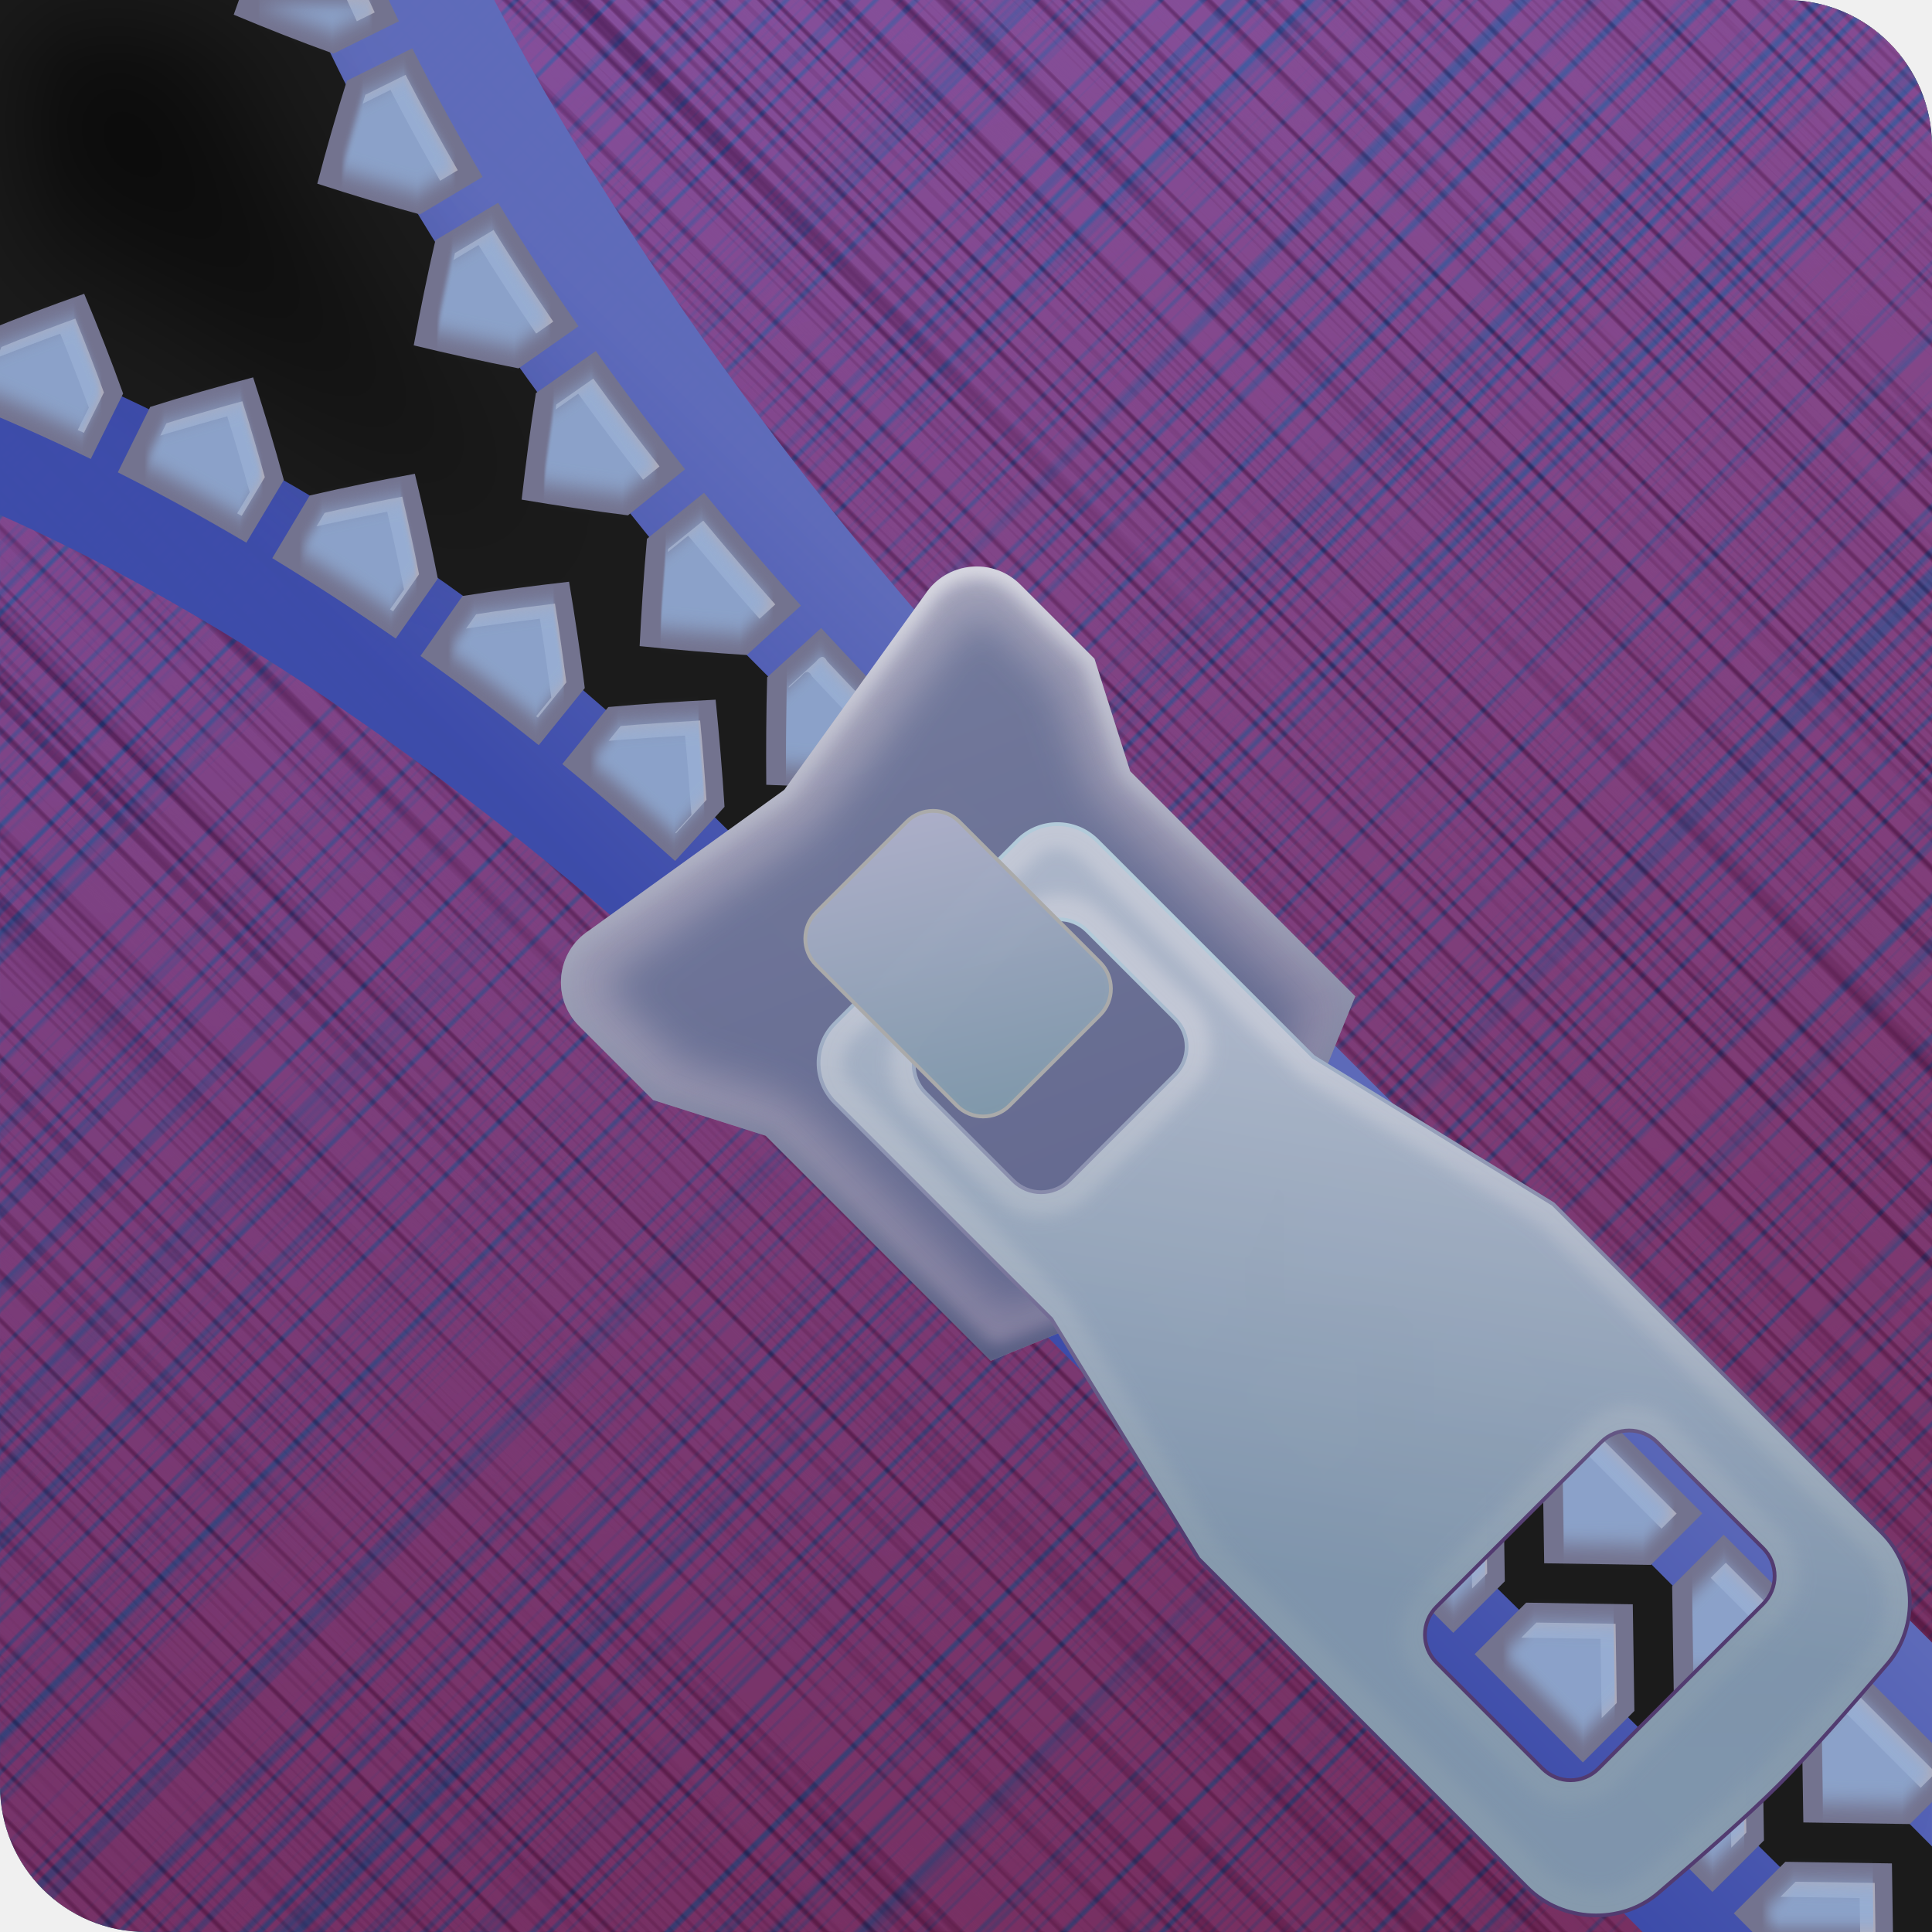
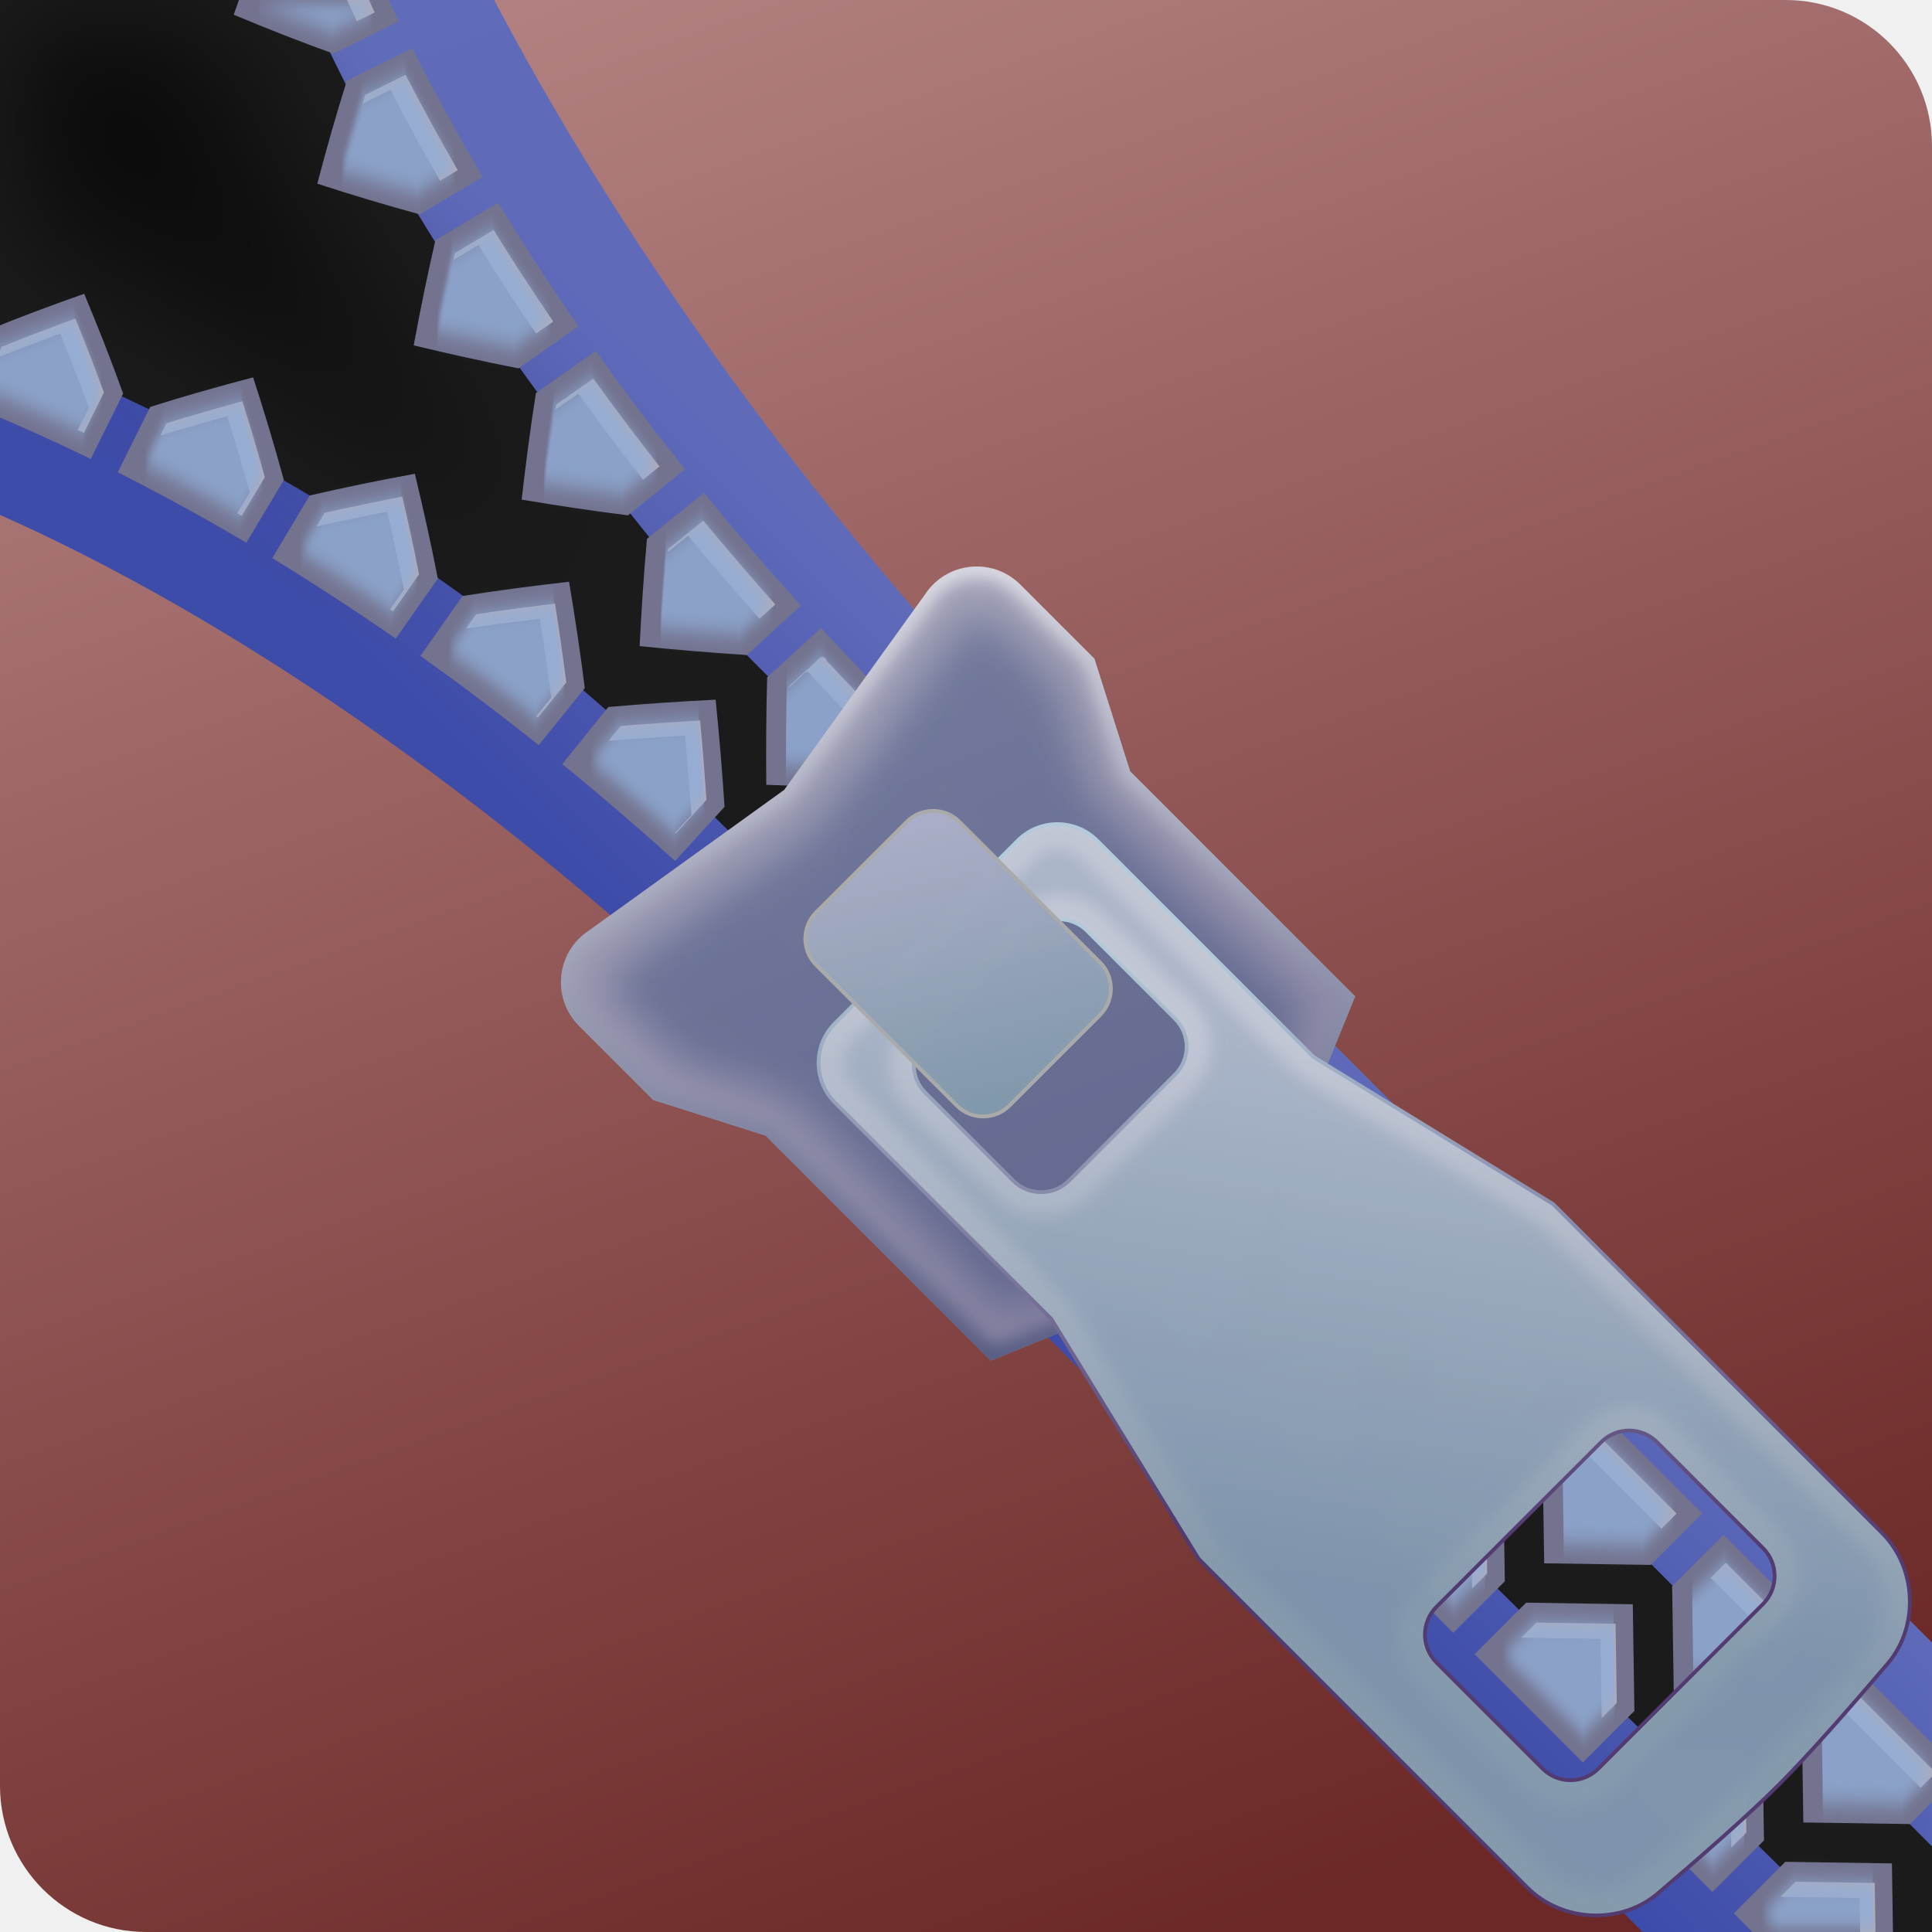
<svg xmlns="http://www.w3.org/2000/svg" xmlns:xlink="http://www.w3.org/1999/xlink" width="512" height="512" viewBox="0 0 135.467 135.467" version="1.1" id="svg5">
  <defs id="defs2">
+     <linearGradient id="linearGradient6">
+       <stop style="stop-color:#b28080;stop-opacity:1;" offset="0" id="stop5" />
+       <stop style="stop-color:#6b2826;stop-opacity:1;" offset="1" id="stop6" />
+     </linearGradient>
    <linearGradient id="linearGradient3">
      <stop style="stop-color:#ffffff;stop-opacity:1;" offset="0" id="stop3" />
      <stop style="stop-color:#3a466f;stop-opacity:1;" offset="1" id="stop4" />
    </linearGradient>
    <linearGradient id="linearGradient37">
      <stop style="stop-color:#b2cad9;stop-opacity:1;" offset="0" id="stop38" />
      <stop style="stop-color:#523b70;stop-opacity:1;" offset="1" id="stop37" />
    </linearGradient>
    <linearGradient id="linearGradient35">
      <stop style="stop-color:#c3c8d6;stop-opacity:0.996;" offset="0" id="stop35" />
      <stop style="stop-color:#879bae;stop-opacity:1;" offset="1" id="stop36" />
    </linearGradient>
    <linearGradient id="linearGradient33">
      <stop style="stop-color:#abaec8;stop-opacity:0.996;" offset="0" id="stop33" />
      <stop style="stop-color:#8199ab;stop-opacity:1;" offset="1" id="stop34" />
    </linearGradient>
    <linearGradient id="linearGradient31">
      <stop style="stop-color:#a3a3b9;stop-opacity:0.996;" offset="0" id="stop31" />
      <stop style="stop-color:#827d9e;stop-opacity:1;" offset="1" id="stop32" />
    </linearGradient>
    <linearGradient id="linearGradient17">
      <stop style="stop-color:#5e6bba;stop-opacity:0.996;" offset="0" id="stop18" />
      <stop style="stop-color:#3d4caa;stop-opacity:0.996;" offset="1" id="stop17" />
    </linearGradient>
    <linearGradient id="linearGradient1">
      <stop style="stop-color:#6075b9;stop-opacity:1;" offset="0" id="stop1" />
      <stop style="stop-color:#515187;stop-opacity:1;" offset="1" id="stop2" />
    </linearGradient>
-     <linearGradient xlink:href="#linearGradient1" id="linearGradient2" x1="38.459" y1="0" x2="86.676" y2="135.467" gradientUnits="userSpaceOnUse" gradientTransform="translate(6.574707e-6)" />
+     <linearGradient xlink:href="#linearGradient6" id="linearGradient2" x1="38.459" y1="0" x2="86.676" y2="135.467" gradientUnits="userSpaceOnUse" gradientTransform="translate(6.574707e-6)" />
    <linearGradient xlink:href="#linearGradient17" id="linearGradient18" x1="81.439" y1="8.599" x2="110.14" y2="8.599" gradientUnits="userSpaceOnUse" gradientTransform="matrix(1.148969,0,0,1.148969,-241.4295,-85.63409)" />
    <linearGradient xlink:href="#linearGradient31" id="linearGradient32" x1="66.233" y1="41.777" x2="44.211" y2="97.87" gradientUnits="userSpaceOnUse" gradientTransform="matrix(-1,0,0,1,133.4134,-2.053319)" />
    <linearGradient xlink:href="#linearGradient33" id="linearGradient34" x1="90.123" y1="-10.355" x2="103.174" y2="10.525" gradientUnits="userSpaceOnUse" gradientTransform="matrix(0.8540639,0,0,0.8540639,-81.77001,94.74682)" />
    <linearGradient xlink:href="#linearGradient35" id="linearGradient36" x1="45.232" y1="72.436" x2="51.325" y2="109.212" gradientUnits="userSpaceOnUse" gradientTransform="matrix(-1,0,0,1,135.4667,5.3179685e-7)" />
    <linearGradient xlink:href="#linearGradient37" id="linearGradient38" x1="51.042" y1="66.626" x2="52.95" y2="106.565" gradientUnits="userSpaceOnUse" gradientTransform="matrix(-1,0,0,1,135.4667,5.3179685e-7)" />
    <clipPath clipPathUnits="userSpaceOnUse" id="clipPath42">
      <path id="path43" style="-inkscape-font-specification:'Adwaita Sans, Normal';opacity:1;fill:#c8b7b7;stroke-width:1;paint-order:markers stroke fill" d="M 170.036,26.229 159.923,53.625 h 5.453 l 2.543,-7.092 h 9.065 l 2.471,7.092 h 5.523 L 174.976,26.229 Z m 15.221,0 V 53.625 h 5.17 v -9.925 h 4.631 l 5.334,9.925 h 5.978 l -5.964,-10.92 c 0.037,-0.017 0.082,-0.022 0.119,-0.039 1.481,-0.696 2.682,-1.726 3.525,-3.047 l 0.002,-0.002 c 0.865,-1.337 1.287,-2.923 1.287,-4.662 0,-1.727 -0.393,-3.294 -1.205,-4.619 -0.796,-1.329 -1.963,-2.368 -3.414,-3.069 -1.45,-0.705 -3.136,-1.039 -5.023,-1.039 z m 21.971,0 V 53.625 h 5.17 v -8.928 l 2.516,-2.705 8.318,11.633 h 6.217 L 218.493,38.316 229.833,26.229 h -6.943 l -7.982,8.584 -1.803,1.937 -0.707,0.776 v -1.434 -9.863 z m -16.801,4.832 h 5.168 c 1.054,0 1.895,0.182 2.556,0.504 l 0.008,0.004 0.008,0.002 c 0.686,0.32 1.156,0.737 1.498,1.293 l 0.002,0.006 0.004,0.004 c 0.345,0.547 0.531,1.212 0.531,2.082 0,0.861 -0.184,1.533 -0.526,2.098 -0.343,0.567 -0.815,0.993 -1.498,1.322 -5.3e-4,2.32e-4 -0.002,-2.31e-4 -0.002,0 -0.665,0.314 -1.504,0.492 -2.549,0.492 h -5.201 z m -17.93,2.514 c 0.058,0.177 0.153,0.48 0.207,0.644 l 0.002,0.006 0.002,0.004 c 0.442,1.291 0.838,2.442 1.19,3.451 l 1.402,4.021 h -5.649 l 1.44,-4.012 v -0.002 c 0.365,-1.014 0.762,-2.169 1.193,-3.461 l 0.002,-0.004 c 0.056,-0.166 0.151,-0.469 0.211,-0.648 z" />
    </clipPath>
    <filter style="color-interpolation-filters:sRGB" id="filter51" x="-0.017" y="-0.017" width="1.035" height="1.035">
      <feGaussianBlur stdDeviation="0.526" id="feGaussianBlur51" />
    </filter>
    <marker markerWidth="55.795" markerHeight="55.795" refX="27.897" refY="27.897" orient="auto" id="marker75" viewBox="0 0 55.795 55.795" preserveAspectRatio="xMidYMid">
      <path style="display:inline;fill:#6666b5;fill-opacity:0.996;stroke-width:1.058;stroke-linecap:round;stroke-linejoin:round;stroke-miterlimit:1;paint-order:markers stroke fill" d="M 0,0 V 55.795 H 28.725 L 55.795,27.898 28.725,0 Z" id="path75" />
    </marker>
    <marker markerWidth="16" markerHeight="16" refX="27.897" refY="27.897" orient="0.00" id="marker76" viewBox="0 0 55.795 55.795" preserveAspectRatio="xMidYMid" markerUnits="userSpaceOnUse">
      <path style="display:inline;fill:#6666b5;fill-opacity:0.996;stroke-width:1.058;stroke-linecap:round;stroke-linejoin:round;stroke-miterlimit:1;paint-order:markers stroke fill" d="M 0,0 V 55.795 H 28.725 L 55.795,27.898 28.725,0 Z" id="path76" />
    </marker>
    <marker markerWidth="16" markerHeight="16" refX="27.897" refY="27.897" orient="0.00" id="marker79" viewBox="0 0 55.795 55.795" preserveAspectRatio="xMidYMid" markerUnits="userSpaceOnUse">
      <path style="display:inline;fill:#c83737;fill-opacity:0.996;stroke-width:1.058;stroke-linecap:round;stroke-linejoin:round;stroke-miterlimit:1;paint-order:markers stroke fill" d="M 55.795,0 V 55.795 H 27.07 L 0,27.898 27.07,0 Z" id="path79" />
    </marker>
    <filter style="color-interpolation-filters:sRGB" id="filter90" x="-0.031" y="-0.007" width="1.061" height="1.014">
      <feGaussianBlur stdDeviation="0.596" id="feGaussianBlur90" />
    </filter>
    <filter style="color-interpolation-filters:sRGB" id="filter95" x="-0.175" y="-0.212" width="1.35" height="1.425">
      <feGaussianBlur stdDeviation="4.674" id="feGaussianBlur95" />
    </filter>
    <linearGradient xlink:href="#linearGradient3" id="linearGradient4" x1="122.44" y1="-27.846" x2="126.674" y2="27.846" gradientUnits="userSpaceOnUse" />
    <clipPath clipPathUnits="userSpaceOnUse" id="clipPath5">
      <path style="fill:#91add7;stroke-width:1;stroke-linecap:round;stroke-linejoin:round;stroke-miterlimit:1;paint-order:markers stroke fill" d="m 124.355,-25.883 -9.867,13.697 -13.697,9.867 c -2.301,1.5 -2.639,4.738 -0.696,6.681 l 5.198,5.198 7.891,2.505 15.781,15.781 18.163,-7.393 7.393,-18.163 -15.781,-15.781 -2.505,-7.89 -5.198,-5.198 c -1.943,-1.943 -5.181,-1.605 -6.681,0.696 z" id="path6" />
    </clipPath>
    <filter style="color-interpolation-filters:sRGB" id="filter6" x="-0.031" y="-0.031" width="1.061" height="1.061">
      <feGaussianBlur stdDeviation="0.725" id="feGaussianBlur6" />
    </filter>
    <linearGradient xlink:href="#linearGradient1" id="linearGradient7" gradientUnits="userSpaceOnUse" gradientTransform="translate(-168.0799,24.59798)" x1="33.806" y1="51.814" x2="80.723" y2="104.59" />
    <filter style="color-interpolation-filters:sRGB;" id="filter9" x="0" y="0" width="1" height="1">
      <feTurbulence type="fractalNoise" baseFrequency="0.01 4" numOctaves="1" seed="4" result="turbulence" id="feTurbulence8" />
      <feComposite in="SourceGraphic" in2="turbulence" operator="in" result="composite1" id="feComposite8" />
      <feColorMatrix values="1 0 0 0 0 0 1 0 0 0 0 0 1 0 0 0 0 0 4 -1 " result="color" id="feColorMatrix8" />
      <feFlood flood-opacity="1" flood-color="rgb(41,41,41)" result="flood" id="feFlood8" />
      <feMerge result="merge" id="feMerge9">
        <feMergeNode in="flood" id="feMergeNode8" />
        <feMergeNode in="color" id="feMergeNode9" />
      </feMerge>
      <feComposite in2="SourceGraphic" operator="in" result="composite2" id="feComposite9" />
    </filter>
    <filter style="color-interpolation-filters:sRGB" id="filter11" x="-0.069" y="-0.069" width="1.138" height="1.138">
      <feGaussianBlur stdDeviation="1.405" id="feGaussianBlur11" />
    </filter>
  </defs>
  <g id="layer1">
    <rect style="display:inline;fill:url(#linearGradient2);stroke:none;stroke-width:1.058;stroke-linecap:round;stroke-linejoin:round;stroke-miterlimit:1;paint-order:markers stroke fill" id="rect1" width="135.467" height="135.467" x="2.7270507e-06" y="2.7270507e-06" ry="10.253" />
-     <path id="rect7" style="display:inline;opacity:0.6;mix-blend-mode:luminosity;fill:url(#linearGradient7);stroke:none;stroke-width:0.551;stroke-linecap:round;stroke-linejoin:round;stroke-miterlimit:1;paint-order:markers stroke fill;filter:url(#filter9)" d="m -146.421,88.558 c -2.09,2.09 -2.09,5.455 0,7.546 l 42.301,42.301 c 2.09,2.09 5.455,2.09 7.545,-1.9e-4 l 42.301,-42.301 c 2.09,-2.09 2.09,-5.455 1.9e-4,-7.545 L -96.574,46.257 c -2.09,-2.09 -5.455,-2.09 -7.546,0 z" transform="matrix(1.358832,1.358832,-1.358832,1.358832,329.5501,78.62494)" />
-     <path id="path9" style="display:inline;opacity:0.6;mix-blend-mode:soft-light;fill:#ff0000;fill-opacity:1;stroke:none;stroke-width:0.551;stroke-linecap:round;stroke-linejoin:round;stroke-miterlimit:1;paint-order:markers stroke fill;filter:url(#filter9)" d="m -146.421,88.558 c -2.09,2.09 -2.09,5.455 0,7.546 l 42.301,42.301 c 2.09,2.09 5.455,2.09 7.545,-1.9e-4 l 42.301,-42.301 c 2.09,-2.09 2.09,-5.455 1.9e-4,-7.545 L -96.574,46.257 c -2.09,-2.09 -5.455,-2.09 -7.546,0 z" transform="matrix(-1.358832,1.358832,-1.358832,-1.358832,56.84171,329.5501)" />
+     <path id="rect7" style="display:none;opacity:0.6;mix-blend-mode:luminosity;fill:url(#linearGradient7);stroke:none;stroke-width:0.551;stroke-linecap:round;stroke-linejoin:round;stroke-miterlimit:1;paint-order:markers stroke fill;filter:url(#filter9)" d="m -146.421,88.558 c -2.09,2.09 -2.09,5.455 0,7.546 l 42.301,42.301 c 2.09,2.09 5.455,2.09 7.545,-1.9e-4 l 42.301,-42.301 c 2.09,-2.09 2.09,-5.455 1.9e-4,-7.545 L -96.574,46.257 c -2.09,-2.09 -5.455,-2.09 -7.546,0 z" transform="matrix(1.358832,1.358832,-1.358832,1.358832,329.5501,78.62494)" />
+     <path id="path9" style="display:none;opacity:0.6;mix-blend-mode:soft-light;fill:#ff0000;fill-opacity:1;stroke:none;stroke-width:0.551;stroke-linecap:round;stroke-linejoin:round;stroke-miterlimit:1;paint-order:markers stroke fill;filter:url(#filter9)" d="m -146.421,88.558 c -2.09,2.09 -2.09,5.455 0,7.546 l 42.301,42.301 c 2.09,2.09 5.455,2.09 7.545,-1.9e-4 l 42.301,-42.301 c 2.09,-2.09 2.09,-5.455 1.9e-4,-7.545 L -96.574,46.257 c -2.09,-2.09 -5.455,-2.09 -7.546,0 z" transform="matrix(-1.358832,1.358832,-1.358832,-1.358832,56.84171,329.5501)" />
    <g id="g91" transform="matrix(-0.6154274,0.6154274,0.6154274,0.6154274,39.58591,201.2839)" style="display:inline;opacity:1;stroke-width:1.149">
      <path id="rect16" style="display:inline;opacity:1;fill:url(#linearGradient18);stroke:none;stroke-width:1.216;stroke-linecap:round;stroke-linejoin:round;stroke-miterlimit:1;paint-order:markers stroke fill" d="m -163.666,-179.205 c 0,0 15.808,36.241 15.808,93.571 0,57.33 0,93.571 0,93.571 l 16.488,16.488 16.488,-16.488 c 0,0 10e-6,-29.617 2e-5,-93.571 0,-63.954 18.848,-93.571 18.848,-93.571 l -35.336,-16.488 z" />
      <path id="path38" style="display:inline;opacity:1;fill:#1b1b1b;fill-opacity:1;stroke-width:1.32" d="m -152.693,-187.314 c 11.553,24.27 14.165,49.288 16.095,71.478 l 0.364,140.26 h 9.728 l 1.059,-145.155 c 1.605,-25.227 9.421,-48.993 21.77,-72.596 -21.911,-5.787 -33.117,-3.983 -49.016,6.013 z" />
      <path id="path94" style="display:inline;opacity:0.6;mix-blend-mode:normal;fill:#000000;fill-opacity:1;stroke-width:1.149;filter:url(#filter95)" d="m 128.238,-11.459 c -3.775,6.894 -7.228,13.96 -10.427,21.139 -2.361,4.996 -5.587,9.507 -8.429,14.23 -1.185,1.901 -10.882,13.157 -12.066,15.058 6.472,-4.032 21.608,-16.099 28.355,-19.662 3.869,-1.619 10.671,-4.644 14.61,-6.069 8.014,-2.818 13.053,-5.179 21.046,-8.028 -6.716,-4.519 -13.887,-8.391 -20.874,-12.502 -3.669,-2.123 -7.332,-4.262 -10.882,-6.58 z" transform="matrix(0.8124435,-0.8124435,0.8124435,0.8124435,-241.4289,-85.63481)" />
      <path id="path97" style="display:inline;fill:#73738f;fill-opacity:1;stroke-miterlimit:12;paint-order:fill markers stroke" d="m -157.115,-182.735 5.394,-2.349 c 2.634,1.093 5.258,2.286 7.875,3.541 -1.101,2.684 -2.248,5.326 -3.465,7.903 l -5.573,1.88 c -1.281,-3.71 -2.69,-7.37 -4.232,-10.973 -2.4e-4,0 6.5e-4,-10e-4 4.2e-4,-0.002 z m 5.011,13.28 1.213,-0.408 4.358,-1.472 c 2.53,1.312 5.045,2.718 7.551,4.18 -1.318,2.581 -2.677,5.12 -4.096,7.596 l -5.709,1.435 c -0.983,-3.819 -2.087,-7.597 -3.317,-11.33 z m 3.91,13.689 5.707,-1.435 c 0,2.8e-4 0.002,-7.1e-4 0.002,-4.2e-4 2.423,1.51 4.829,3.105 7.221,4.751 -1.514,2.475 -3.062,4.909 -4.662,7.281 l -5.811,1.019 c -0.704,-3.902 -1.522,-7.777 -2.457,-11.615 z m 28.764,-18.396 c 2.616,-1.255 5.239,-2.449 7.872,-3.541 0.001,-2.3e-4 0.002,2.2e-4 0.003,0 l 5.395,2.352 c -1.543,3.603 -2.954,7.263 -4.235,10.973 l -5.57,-1.881 c -1.217,-2.576 -2.364,-5.218 -3.465,-7.902 z m -25.887,32.408 5.811,-1.019 c 2.314,1.686 4.605,3.449 6.881,5.258 -1.687,2.364 -3.403,4.69 -5.162,6.953 l -0.93,0.1 -4.945,0.529 c -0.444,-3.961 -0.995,-7.903 -1.654,-11.82 z m 21.024,-18.022 c 2.506,-1.461 5.02,-2.868 7.549,-4.18 l 5.57,1.88 c -1.229,3.733 -2.333,7.511 -3.316,11.33 l -5.172,-1.299 -0.533,-0.135 c -1.42,-2.476 -2.779,-5.016 -4.098,-7.597 z m -3.721,14.705 c 2.393,-1.646 4.799,-3.24 7.223,-4.751 l 4.2e-4,4.2e-4 5.707,1.435 c -0.935,3.838 -1.751,7.713 -2.455,11.615 l -2.766,-0.484 -3.043,-0.533 h -0.002 c -1.601,-2.372 -3.15,-4.807 -4.664,-7.283 z m -15.388,17.557 4.982,-0.535 0.89,-0.095 c 2.2,1.839 4.374,3.746 6.529,5.695 -1.838,2.25 -3.701,4.462 -5.598,6.614 l -0.027,0.002 -5.871,0.265 c -0.203,-3.991 -0.503,-7.975 -0.906,-11.945 z m 12.752,-2.621 c 2.276,-1.809 4.567,-3.572 6.881,-5.258 l 5.811,1.019 c -0.659,3.918 -1.21,7.86 -1.654,11.82 l -4.945,-0.529 -0.93,-0.1 c -1.759,-2.263 -3.475,-4.589 -5.162,-6.953 z m -11.725,16.996 5.861,-0.265 0.027,-0.002 c 2.084,1.972 4.139,4.004 6.172,6.072 -1.11,1.203 -2.221,2.401 -3.346,3.572 -0.868,0.894 -1.736,1.787 -2.603,2.682 h -5.869 v -1.84 l 4.2e-4,-0.002 c -0.006,-3.406 -0.102,-6.812 -0.242,-10.217 z m 10.097,-1.93 c 2.156,-1.949 4.331,-3.856 6.531,-5.695 l 0.597,0.064 5.275,0.566 c -0.403,3.97 -0.704,7.954 -0.908,11.945 l -5.899,-0.268 c -1.896,-2.151 -3.76,-4.363 -5.598,-6.613 z m -9.855,16.422 h 5.869 c 1.994,2.055 3.988,4.111 5.982,6.166 -1.994,2.055 -3.988,4.109 -5.982,6.164 h -5.869 z m 9.17,-1.305 c 2.034,-2.069 4.087,-4.101 6.172,-6.073 l 0.029,0.002 5.859,0.265 c -0.14,3.405 -0.236,6.811 -0.242,10.217 l 4.2e-4,0.002 -4.2e-4,1.842 h -5.867 c -0.869,-0.896 -1.741,-1.792 -2.61,-2.688 l 0.006,0.004 c -1.124,-1.172 -2.237,-2.368 -3.347,-3.571 z m -9.17,16.067 h 5.869 c 1.994,2.055 3.988,4.111 5.982,6.166 -1.994,2.055 -3.989,4.109 -5.983,6.164 h -5.869 z m 15.121,-7.381 5.867,4.2e-4 v 12.33 h -5.867 c -1.994,-2.055 -3.988,-4.111 -5.982,-6.166 1.994,-2.055 3.988,-4.109 5.982,-6.164 z m -15.121,22.142 h 5.869 c 1.994,2.055 3.988,4.111 5.982,6.166 -1.994,2.055 -3.988,4.111 -5.982,6.166 h -5.869 z m 15.121,-7.381 5.867,4.2e-4 v 12.33 h -5.867 c -1.994,-2.055 -3.988,-4.11 -5.983,-6.166 1.994,-2.055 3.988,-4.11 5.982,-6.165 z m -15.121,22.145 h 5.869 c 1.994,2.055 3.988,4.109 5.982,6.164 -1.994,2.055 -3.988,4.111 -5.982,6.166 h -5.869 z m 15.121,-7.383 h 5.867 v 12.332 l -5.867,4.2e-4 c -1.994,-2.055 -3.988,-4.111 -5.982,-6.166 1.994,-2.055 3.988,-4.111 5.983,-6.166 z m -15.121,22.145 h 5.869 c 1.994,2.055 3.988,4.109 5.982,6.164 -1.994,2.055 -3.988,4.111 -5.982,6.166 h -5.869 z m 15.121,-7.381 h 5.867 l 4.2e-4,12.33 h -5.868 c -1.994,-2.055 -3.988,-4.109 -5.982,-6.164 1.994,-2.055 3.988,-4.111 5.982,-6.166 z m -15.121,22.143 h 5.869 c 1.994,2.055 3.988,4.111 5.982,6.166 -1.994,2.055 -3.989,4.111 -5.983,6.166 h -5.869 z m 15.121,-7.381 5.867,-4.2e-4 4.2e-4,12.33 h -5.868 c -1.994,-2.055 -3.988,-4.109 -5.982,-6.164 1.994,-2.055 3.988,-4.111 5.982,-6.166 z m -15.121,22.144 h 5.869 c 1.994,2.055 3.988,4.111 5.982,6.166 -1.994,2.055 -3.989,4.109 -5.983,6.164 h -5.869 z m 15.121,-7.382 h 5.868 l -4.2e-4,12.332 h -5.867 c -1.994,-2.055 -3.989,-4.111 -5.983,-6.166 1.994,-2.055 3.988,-4.111 5.982,-6.166 z m -15.121,22.145 h 5.869 c 1.994,2.055 3.988,4.111 5.983,6.166 -1.994,2.055 -3.989,4.109 -5.983,6.164 h -5.869 z m 15.121,-7.381 h 5.867 V 9.639 h -5.867 c -1.994,-2.055 -3.988,-4.11 -5.983,-6.166 1.994,-2.055 3.989,-4.109 5.983,-6.164 z m 0,14.762 h 5.867 v 12.33 h -5.867 c -1.994,-2.055 -3.988,-4.11 -5.983,-6.166 1.994,-2.055 3.989,-4.109 5.983,-6.164 z" />
      <path id="path101" style="display:inline;opacity:0.4;mix-blend-mode:normal;fill:#ffffff;stroke-width:1.149;stroke-miterlimit:12" d="m -155.144,-181.78 c 1.119,2.685 2.16,5.4 3.135,8.14 0.507,-0.171 1.015,-0.342 1.522,-0.513 -0.922,-2.564 -1.889,-5.112 -2.937,-7.627 0.816,-0.356 1.633,-0.712 2.449,-1.068 -0.286,-0.123 -0.562,-0.257 -0.85,-0.379 -1.106,0.482 -2.213,0.965 -3.319,1.447 z m 4.932,13.457 c 0.886,2.782 1.712,5.583 2.461,8.404 0.534,-0.134 1.068,-0.268 1.602,-0.403 -0.72,-2.685 -1.5,-5.353 -2.343,-8.002 0.789,-0.266 1.579,-0.533 2.368,-0.799 -0.22,-0.117 -0.434,-0.243 -0.654,-0.359 -1.145,0.386 -2.289,0.772 -3.434,1.158 z m 3.822,13.847 c 0.675,2.859 1.282,5.734 1.823,8.621 0.553,-0.097 1.105,-0.195 1.658,-0.292 -0.527,-2.789 -1.108,-5.567 -1.761,-8.33 0.761,-0.191 1.523,-0.381 2.284,-0.572 -0.161,-0.102 -0.315,-0.21 -0.477,-0.312 -1.176,0.295 -2.352,0.589 -3.527,0.884 z m 28.877,-18.775 c 0.823,1.962 1.684,3.907 2.582,5.836 1.145,0.386 2.289,0.772 3.433,1.158 0.061,-0.173 0.136,-0.341 0.198,-0.513 -0.637,-0.215 -1.274,-0.43 -1.912,-0.644 -0.898,-1.928 -1.759,-3.874 -2.582,-5.836 1.508,-0.713 3.039,-1.378 4.561,-2.061 0.132,-0.056 0.264,-0.111 0.395,-0.167 -0.282,-0.123 -0.564,-0.245 -0.846,-0.368 -0.423,0.178 -0.846,0.357 -1.27,0.536 -1.522,0.683 -3.052,1.348 -4.56,2.061 z m -26.09,32.924 c 0.472,2.917 0.886,5.842 1.231,8.777 0.565,-0.06 1.129,-0.121 1.694,-0.182 -0.341,-2.874 -0.743,-5.739 -1.205,-8.595 0.733,-0.129 1.466,-0.258 2.199,-0.387 -0.108,-0.081 -0.215,-0.165 -0.323,-0.246 -1.199,0.211 -2.397,0.422 -3.596,0.633 z m 21.288,-18.703 c 0.977,1.889 2.001,3.753 3.043,5.607 1.173,0.295 2.346,0.59 3.52,0.885 0.036,-0.135 0.082,-0.268 0.118,-0.403 -0.639,-0.161 -1.279,-0.321 -1.918,-0.482 -1.042,-1.854 -2.066,-3.718 -3.043,-5.607 1.444,-0.829 2.907,-1.625 4.365,-2.428 0.182,-0.096 0.364,-0.192 0.545,-0.288 -0.35,-0.118 -0.7,-0.236 -1.05,-0.354 l -1.215,0.642 c -1.459,0.803 -2.921,1.599 -4.365,2.428 z m -3.678,14.545 c 1.115,1.805 2.28,3.6 3.465,5.379 1.197,0.211 2.393,0.422 3.59,0.633 0.018,-0.098 0.044,-0.194 0.062,-0.292 -0.644,-0.114 -1.288,-0.227 -1.933,-0.34 -1.184,-1.779 -2.349,-3.574 -3.465,-5.379 1.383,-0.94 2.785,-1.849 4.183,-2.766 0.224,-0.141 0.448,-0.283 0.672,-0.424 -0.41,-0.103 -0.819,-0.207 -1.229,-0.31 -0.387,0.245 -0.775,0.49 -1.163,0.734 -1.398,0.917 -2.801,1.826 -4.183,2.766 z m -15.784,18.513 c 0.276,2.955 0.503,5.914 0.674,8.877 l 1.714,-0.079 c -0.171,-2.937 -0.395,-5.869 -0.668,-8.798 0.699,-0.075 1.399,-0.15 2.098,-0.225 -0.063,-0.054 -0.126,-0.11 -0.189,-0.164 -1.21,0.13 -2.419,0.259 -3.629,0.389 z m 13.18,-3.722 c 1.246,1.737 2.543,3.436 3.836,5.138 1.21,0.129 2.419,0.258 3.629,0.387 0.007,-0.06 0.018,-0.12 0.025,-0.181 -0.645,-0.069 -1.289,-0.137 -1.934,-0.206 -1.293,-1.702 -2.59,-3.401 -3.836,-5.138 1.317,-1.035 2.649,-2.049 3.981,-3.064 0.261,-0.192 0.523,-0.383 0.784,-0.575 -0.463,-0.081 -0.925,-0.162 -1.388,-0.244 -0.372,0.273 -0.744,0.545 -1.116,0.818 -1.332,1.015 -2.664,2.03 -3.981,3.064 z m -12.168,18.242 c -0.118,0.089 -0.148,0.26 -0.053,0.563 0.097,2.784 0.141,5.57 0.151,8.355 h 1.72 c -0.01,-2.786 -0.054,-5.571 -0.151,-8.355 -0.19,-0.606 0.118,-0.684 0.637,-0.631 0.446,-0.021 0.892,-0.041 1.338,-0.061 -0.026,-0.025 -0.051,-0.05 -0.077,-0.075 -0.993,0.046 -1.987,0.091 -2.98,0.136 -0.259,-0.026 -0.466,-0.02 -0.584,0.068 z m 10.556,-3.313 c 1.356,1.652 2.759,3.264 4.155,4.883 1.217,0.056 2.433,0.112 3.65,0.168 0.001,-0.026 0.004,-0.053 0.006,-0.079 -0.645,-0.03 -1.291,-0.059 -1.936,-0.089 -1.395,-1.619 -2.799,-3.23 -4.155,-4.883 1.249,-1.117 2.515,-2.216 3.78,-3.316 0.291,-0.246 0.581,-0.492 0.872,-0.737 -0.509,-0.054 -1.017,-0.109 -1.526,-0.163 -0.355,0.3 -0.711,0.6 -1.066,0.901 -1.264,1.1 -2.531,2.199 -3.78,3.316 z m -10.453,17.836 c 1e-5,3.053 -4.2e-4,6.105 -4.2e-4,9.158 h 1.72 c 0,-3.053 4.3e-4,-6.105 4.2e-4,-9.158 z m 9.777,-2.86 c 1.453,1.566 2.946,3.096 4.428,4.635 h 1.72 c -1.482,-1.539 -2.974,-3.069 -4.428,-4.635 1.181,-1.183 2.372,-2.355 3.566,-3.525 0.31,-0.296 0.62,-0.591 0.929,-0.887 -0.547,-0.025 -1.094,-0.05 -1.641,-0.076 -0.336,0.321 -0.672,0.642 -1.008,0.963 -1.194,1.17 -2.385,2.342 -3.566,3.525 z m -9.777,17.623 c 0,3.052 -4.1e-4,6.104 -4.2e-4,9.156 h 1.72 c 1e-5,-3.052 4.2e-4,-6.104 4.2e-4,-9.156 z m 14.201,-7.383 c -1.48,1.526 -2.961,3.052 -4.442,4.578 1.481,1.527 2.962,3.055 4.444,4.582 h 1.72 c -1.481,-1.527 -2.962,-3.055 -4.444,-4.582 1.48,-1.526 2.961,-3.052 4.442,-4.578 z m -14.199,22.145 4.2e-4,9.156 h 1.72 c 0,-3.052 -4.2e-4,-6.104 -4.2e-4,-9.156 z m 14.197,-7.381 c -1.48,1.525 -2.96,3.051 -4.439,4.576 1.481,1.527 2.962,3.053 4.443,4.58 h 1.72 c -1.481,-1.527 -2.962,-3.053 -4.443,-4.58 1.48,-1.525 2.96,-3.051 4.439,-4.576 z m -14.197,22.143 c -6.5e-4,3.053 -0.001,6.105 -0.002,9.158 h 1.72 c 0.001,-3.053 0.001,-6.105 0.002,-9.158 z m 14.199,-7.381 c -1.48,1.526 -2.961,3.052 -4.441,4.578 1.48,1.526 2.961,3.052 4.441,4.578 h 1.72 c -1.48,-1.526 -2.961,-3.052 -4.441,-4.578 1.48,-1.526 2.961,-3.052 4.441,-4.578 z m -14.201,22.145 c 0,3.052 1e-5,6.104 0,9.156 h 1.72 c 1e-5,-3.052 0,-6.104 0,-9.156 z m 14.201,-7.383 -4.439,4.578 4.443,4.58 1.72,-2e-6 c -1.481,-1.527 -2.962,-3.053 -4.443,-4.58 1.48,-1.526 2.96,-3.052 4.439,-4.578 z m -14.201,22.145 c 1e-5,3.052 0,6.104 0,9.156 l 1.72,6e-6 c 0,-3.052 1e-5,-6.104 0,-9.156 z m 14.199,-7.381 c -1.48,1.526 -2.96,3.052 -4.439,4.578 l 4.445,4.578 1.72,-2e-6 c -1.482,-1.526 -2.964,-3.052 -4.445,-4.578 1.48,-1.526 2.96,-3.052 4.439,-4.578 z m -14.199,22.142 c 6.6e-4,3.053 0.001,6.105 0.002,9.158 l 1.72,-1e-6 c -0.001,-3.053 -0.001,-6.105 -0.002,-9.158 z m 14.201,-7.381 c -1.48,1.526 -2.961,3.052 -4.442,4.578 l 4.443,4.58 1.72,-2e-6 c -1.481,-1.527 -2.962,-3.053 -4.443,-4.58 1.481,-1.526 2.961,-3.052 4.442,-4.578 z m -14.199,22.145 -4.2e-4,9.156 1.72,-1e-6 c 0,-3.052 4.2e-4,-6.104 4.2e-4,-9.156 z m 14.199,-7.381 -4.441,4.576 4.443,4.58 1.72,-2e-6 c -1.481,-1.527 -2.962,-3.053 -4.443,-4.58 1.481,-1.525 2.961,-3.051 4.441,-4.576 z m 0,14.762 c -1.48,1.526 -2.961,3.052 -4.442,4.578 1.48,1.526 2.961,3.051 4.442,4.578 l 1.72,-2e-6 c -1.48,-1.526 -2.961,-3.051 -4.442,-4.578 1.48,-1.526 2.961,-3.052 4.442,-4.578 z" />
      <path id="path88" style="display:inline;opacity:0.8;mix-blend-mode:normal;fill:#91add7;fill-opacity:1;stroke-width:1.149;stroke-miterlimit:12;filter:url(#filter90)" d="m -155.029,-181.895 c 1.119,2.685 2.159,5.401 3.135,8.141 1.144,-0.386 2.288,-0.772 3.432,-1.158 0.898,-1.917 1.755,-3.86 2.58,-5.83 -1.937,-0.915 -3.854,-1.763 -5.828,-2.6 -1.106,0.482 -2.212,0.965 -3.318,1.447 z m 42.191,6.469 c -1.522,0.683 -3.052,1.348 -4.561,2.061 0.823,1.962 1.684,3.908 2.582,5.836 1.145,0.386 2.289,0.772 3.434,1.158 0.975,-2.741 2.014,-5.459 3.139,-8.143 -1.108,-0.482 -2.216,-0.965 -3.324,-1.447 -0.423,0.178 -0.846,0.357 -1.27,0.535 z m -37.26,6.988 c 0.886,2.782 1.712,5.582 2.461,8.404 1.173,-0.295 2.345,-0.59 3.518,-0.885 1.041,-1.849 2.064,-3.713 3.043,-5.609 -1.844,-1.056 -3.709,-2.076 -5.588,-3.068 -1.145,0.386 -2.289,0.772 -3.434,1.158 z m 32.262,6.865 c -1.459,0.803 -2.921,1.598 -4.365,2.428 0.977,1.889 2.001,3.753 3.043,5.607 1.173,0.295 2.346,0.59 3.52,0.885 0.751,-2.82 1.571,-5.622 2.459,-8.402 -1.147,-0.387 -2.294,-0.773 -3.441,-1.16 z m -28.439,6.982 c 0.675,2.859 1.281,5.734 1.822,8.621 1.196,-0.21 2.392,-0.421 3.588,-0.631 1.187,-1.787 2.34,-3.553 3.467,-5.377 -1.772,-1.204 -3.536,-2.356 -5.35,-3.498 -1.176,0.295 -2.352,0.59 -3.527,0.885 z m 24.58,7.225 c -1.398,0.917 -2.801,1.826 -4.184,2.766 1.115,1.805 2.281,3.6 3.465,5.379 1.197,0.211 2.393,0.422 3.59,0.633 0.544,-2.887 1.149,-5.762 1.822,-8.621 -1.177,-0.297 -2.354,-0.594 -3.531,-0.891 -0.387,0.245 -0.775,0.49 -1.162,0.734 z m -21.793,6.924 c 0.472,2.917 0.886,5.843 1.23,8.777 1.209,-0.13 2.418,-0.259 3.627,-0.389 1.295,-1.702 2.593,-3.401 3.84,-5.139 -1.674,-1.329 -3.391,-2.602 -5.102,-3.883 -1.199,0.211 -2.397,0.422 -3.596,0.633 z m 18.986,7.568 c -1.332,1.015 -2.664,2.03 -3.98,3.064 1.246,1.737 2.543,3.436 3.836,5.139 1.21,0.129 2.419,0.258 3.629,0.387 0.347,-2.934 0.759,-5.86 1.227,-8.777 -1.199,-0.21 -2.397,-0.421 -3.596,-0.631 -0.372,0.273 -0.743,0.546 -1.115,0.818 z m -17.16,6.787 c 0.276,2.955 0.502,5.914 0.674,8.877 1.216,-0.056 2.432,-0.112 3.648,-0.168 1.398,-1.619 2.801,-3.233 4.158,-4.887 -1.591,-1.433 -3.223,-2.82 -4.852,-4.211 -1.21,0.13 -2.419,0.259 -3.629,0.389 z m 15.348,7.891 c -1.264,1.1 -2.53,2.199 -3.779,3.316 1.356,1.652 2.759,3.264 4.154,4.883 1.217,0.056 2.434,0.112 3.65,0.168 0.168,-2.964 0.4,-5.923 0.674,-8.879 -1.211,-0.13 -2.422,-0.259 -3.633,-0.389 -0.355,0.3 -0.711,0.6 -1.066,0.9 z m -13.752,6.561 c -0.518,-0.053 -0.827,0.025 -0.637,0.631 0.097,2.784 0.141,5.57 0.151,8.355 h 3.619 c 1.479,-1.541 2.975,-3.066 4.424,-4.635 -1.506,-1.516 -3.036,-3.007 -4.576,-4.488 -0.993,0.046 -1.987,0.091 -2.98,0.137 z m 12.863,8.207 c -1.194,1.17 -2.386,2.342 -3.566,3.525 1.453,1.566 2.946,3.096 4.428,4.635 h 3.617 c 0.006,-2.986 0.067,-5.971 0.17,-8.955 -1.214,-0.056 -2.427,-0.112 -3.641,-0.168 -0.336,0.321 -0.672,0.642 -1.008,0.963 z m -13.344,15.543 h 3.613 c 1.48,-1.525 2.961,-3.051 4.441,-4.576 -1.48,-1.527 -2.961,-3.055 -4.441,-4.582 h -3.613 c 10e-6,3.053 0,6.105 0,9.158 z m 9.76,2.801 4.443,4.582 h 3.611 v -9.16 h -3.613 z m -9.76,11.961 h 3.613 c 1.48,-1.526 2.961,-3.052 4.441,-4.578 -1.48,-1.526 -2.96,-3.052 -4.439,-4.578 h -3.615 c 0,3.052 10e-6,6.104 0,9.156 z m 9.76,2.801 4.443,4.58 h 3.611 v -9.156 h -3.615 c -1.48,1.525 -2.96,3.051 -4.439,4.576 z m -9.758,11.961 h 3.613 l 4.441,-4.578 -4.441,-4.578 h -3.613 z m 9.758,2.803 4.441,4.578 h 3.613 v -9.156 h -3.613 z m -9.76,11.961 h 3.613 l 4.443,-4.58 -4.441,-4.578 h -3.613 c -6.5e-4,3.053 -0.001,6.105 -0.002,9.158 z m 9.762,2.801 4.443,4.58 h 3.609 V -45.375 h -3.613 z m -9.762,11.961 c 1.204,0 2.409,10e-7 3.613,0 1.48,-1.527 2.961,-3.053 4.441,-4.58 -1.48,-1.525 -2.96,-3.051 -4.439,-4.576 h -3.615 c 0,3.052 10e-6,6.104 0,9.156 z m 9.76,2.803 4.445,4.578 h 3.609 v -9.156 h -3.615 c -1.48,1.526 -2.96,3.052 -4.439,4.578 z m -9.76,11.959 h 3.615 c 1.48,-1.526 2.96,-3.052 4.439,-4.578 -1.48,-1.526 -2.961,-3.052 -4.441,-4.578 h -3.613 c 10e-6,3.052 0,6.104 0,9.156 z m 9.76,2.803 4.443,4.58 h 3.611 v -9.158 h -3.613 z m -9.758,11.961 h 3.613 l 4.441,-4.578 -4.443,-4.58 h -3.613 c 6.6e-4,3.053 10e-4,6.105 0.002,9.158 z m 9.758,2.801 4.443,4.58 h 3.611 v -9.156 h -3.613 z m -9.758,11.961 h 3.613 l 4.441,-4.578 -4.441,-4.578 h -3.613 z m 9.758,2.803 4.441,4.578 h 3.613 v -9.156 h -3.613 z" />
    </g>
    <path id="rect12" style="display:inline;fill:url(#linearGradient32);stroke-width:1.058;stroke-linecap:round;stroke-linejoin:round;stroke-miterlimit:1;paint-order:markers stroke fill" d="m 64.861,41.687 -9.867,13.697 -13.697,9.867 c -2.301,1.5 -2.639,4.738 -0.696,6.681 l 5.198,5.198 7.891,2.505 L 69.47,95.417 87.633,88.024 95.026,69.861 79.245,54.08 76.74,46.189 71.542,40.991 c -1.943,-1.943 -5.181,-1.605 -6.681,0.696 z" />
    <path id="path10" style="display:inline;opacity:0.4;mix-blend-mode:normal;fill:#2c3f71;fill-opacity:1;stroke-width:1.058;stroke-linecap:round;stroke-linejoin:round;stroke-miterlimit:1;paint-order:markers stroke fill;filter:url(#filter11)" d="m 68.402,43.123 c -1.186,0.529 -1.556,1.92 -2.399,2.816 -2.989,4.065 -5.786,8.279 -8.974,12.192 -4.726,3.437 -9.542,6.753 -14.17,10.322 -0.484,0.914 0.368,1.811 1.074,2.299 1.393,1.277 2.544,2.855 4.138,3.889 2.592,0.893 5.389,1.464 7.839,2.789 4.873,4.772 9.679,9.611 14.494,14.441 4.976,-2.07 9.977,-4.081 14.967,-6.117 2.031,-4.99 4.061,-9.98 6.092,-14.971 -4.884,-4.934 -9.893,-9.751 -14.633,-14.822 -1.155,-2.529 -1.813,-5.249 -2.695,-7.879 -1.754,-1.639 -3.249,-3.568 -5.221,-4.965 -0.167,-0.036 -0.349,-0.065 -0.512,0.006 z" />
    <path style="display:inline;mix-blend-mode:normal;fill:url(#linearGradient4);stroke-linecap:round;stroke-linejoin:round;stroke-miterlimit:1;paint-order:markers stroke fill;filter:url(#filter6)" d="m 127.477,-28.342 c -1.393,0.145 -2.726,0.883 -3.564,2.17 l 0.014,-0.021 -9.816,13.629 -13.607,9.803 c -2.573,1.678 -2.953,5.326 -0.781,7.498 L 104.918,9.934 a 0.529,0.529 0 0 0 0.215,0.131 l 7.768,2.467 15.689,15.689 a 0.529,0.529 0 0 0 0.574,0.115 l 18.162,-7.393 a 0.529,0.529 0 0 0 0.291,-0.291 L 155.01,2.49 a 0.529,0.529 0 0 0 -0.115,-0.574 l -15.689,-15.689 -2.467,-7.768 a 0.529,0.529 0 0 0 -0.131,-0.215 l -5.197,-5.197 c -1.086,-1.086 -2.54,-1.534 -3.934,-1.389 z m 0.107,1.039 c 1.086,-0.113 2.222,0.241 3.078,1.098 l 5.107,5.107 2.465,7.768 a 0.529,0.529 0 0 0 0.131,0.213 l 15.533,15.533 -7.178,17.631 -17.631,7.178 -15.533,-15.533 a 0.529,0.529 0 0 0 -0.213,-0.131 L 105.576,9.094 100.469,3.988 C 98.756,2.275 99.051,-0.552 101.08,-1.875 a 0.529,0.529 0 0 0 0.019,-0.014 l 13.697,-9.867 a 0.529,0.529 0 0 0 0.121,-0.121 l 9.867,-13.697 a 0.529,0.529 0 0 0 0.014,-0.02 c 0.662,-1.015 1.699,-1.596 2.785,-1.709 z" id="path4" clip-path="url(#clipPath5)" transform="translate(-59.49727,67.56699)" />
    <path id="rect14" style="display:inline;fill:url(#linearGradient36);fill-opacity:0.996;stroke:url(#linearGradient38);stroke-width:0.529;stroke-linecap:round;stroke-linejoin:round;stroke-miterlimit:1;stroke-dasharray:none;stroke-opacity:1;paint-order:markers stroke fill" d="m 71.451,59.037 c 1.492,-1.492 3.893,-1.492 5.385,10e-7 l 15.178,15.178 16.808,10.318 23.046,23.046 c 2.379,2.379 2.576,6.416 0.394,8.977 -2.421,2.842 -5.467,6.328 -7.618,8.479 -2.151,2.151 -5.637,5.197 -8.479,7.619 -2.561,2.182 -6.597,1.985 -8.977,-0.395 L 84.142,109.212 73.824,92.404 58.646,77.227 c -1.492,-1.492 -1.492,-3.893 -10e-6,-5.385 z m 0.77,6.144 -7.431,7.431 c -1.137,1.137 -1.137,2.968 0,4.106 l 6.156,6.156 c 1.137,1.137 2.968,1.137 4.106,-10e-7 l 7.431,-7.431 c 1.137,-1.137 1.137,-2.968 0,-4.106 l -6.156,-6.156 c -1.137,-1.137 -2.968,-1.137 -4.106,10e-7 z m 39.954,35.845 -11.541,11.541 c -1.137,1.137 -1.137,2.968 0,4.106 l 7.431,7.431 c 1.137,1.137 2.968,1.137 4.106,1e-5 l 11.541,-11.541 c 1.137,-1.137 1.137,-2.968 1e-5,-4.106 l -7.431,-7.431 c -1.137,-1.137 -2.968,-1.137 -4.106,0 z" />
    <path id="path49" style="display:inline;opacity:0.28;fill:#6e86a7;fill-opacity:0.996;stroke:none;stroke-width:0.529;stroke-linecap:round;stroke-linejoin:round;stroke-miterlimit:1;stroke-dasharray:none;stroke-opacity:1;paint-order:markers stroke fill;filter:url(#filter51)" d="m 61.077,59.524 c -1.595,0.305 -2.369,1.927 -3.557,2.866 -4.412,4.395 -8.779,8.838 -13.241,13.181 -5.616,3.474 -11.298,6.855 -16.85,10.424 -7.721,7.737 -15.494,15.425 -23.154,23.219 -1.605,2.105 -1.184,5.352 0.79,7.078 3.86,4.56 7.93,8.971 12.534,12.794 1.361,1.121 2.585,2.517 4.234,3.212 2.18,0.775 4.731,-0.128 6.104,-1.952 7.375,-7.376 14.751,-14.752 22.126,-22.128 3.478,-5.647 6.91,-11.326 10.447,-16.936 5.168,-5.206 10.425,-10.333 15.519,-15.608 0.721,-1.149 0.063,-2.64 -0.977,-3.344 C 70.852,68.17 66.733,63.916 62.461,59.833 62.048,59.584 61.556,59.478 61.077,59.524 Z m 0.158,3.219 c 2.158,-0.051 3.593,1.783 4.972,3.169 2.081,2.152 4.338,4.146 6.259,6.444 1.276,2 0.509,4.808 -1.355,6.165 -2.131,2.057 -4.094,4.304 -6.386,6.182 -2.001,1.235 -4.768,0.461 -6.117,-1.385 -2.453,-2.506 -5.044,-4.887 -7.362,-7.517 -1.371,-2.008 -0.596,-4.904 1.312,-6.282 2.101,-2.04 4.054,-4.247 6.306,-6.122 0.709,-0.431 1.542,-0.658 2.371,-0.654 z M 21.274,98.588 c 2.16,-0.059 3.596,1.778 4.979,3.16 3.409,3.454 6.928,6.809 10.237,10.356 1.413,1.97 0.748,4.909 -1.162,6.308 -2.525,2.473 -4.929,5.082 -7.576,7.424 -1.994,1.358 -4.875,0.614 -6.256,-1.277 -3.801,-3.844 -7.709,-7.59 -11.411,-11.527 -1.419,-1.968 -0.752,-4.913 1.159,-6.312 2.53,-2.47 4.928,-5.087 7.58,-7.424 0.722,-0.47 1.592,-0.706 2.451,-0.708 z" transform="matrix(-1,0,0,1,135.4659,-8.0908204e-5)" />
    <rect style="display:inline;fill:url(#linearGradient34);fill-opacity:0.996;stroke:#aaaaaa;stroke-width:0.529;stroke-linecap:round;stroke-linejoin:round;stroke-miterlimit:1;stroke-dasharray:none;stroke-opacity:1;paint-order:markers stroke fill" id="rect13" width="13.935" height="18.898" x="-6.691" y="85.834" ry="2.479" transform="matrix(-0.7071068,0.7071068,0.7071068,0.7071068,0,0)" />
  </g>
</svg>
